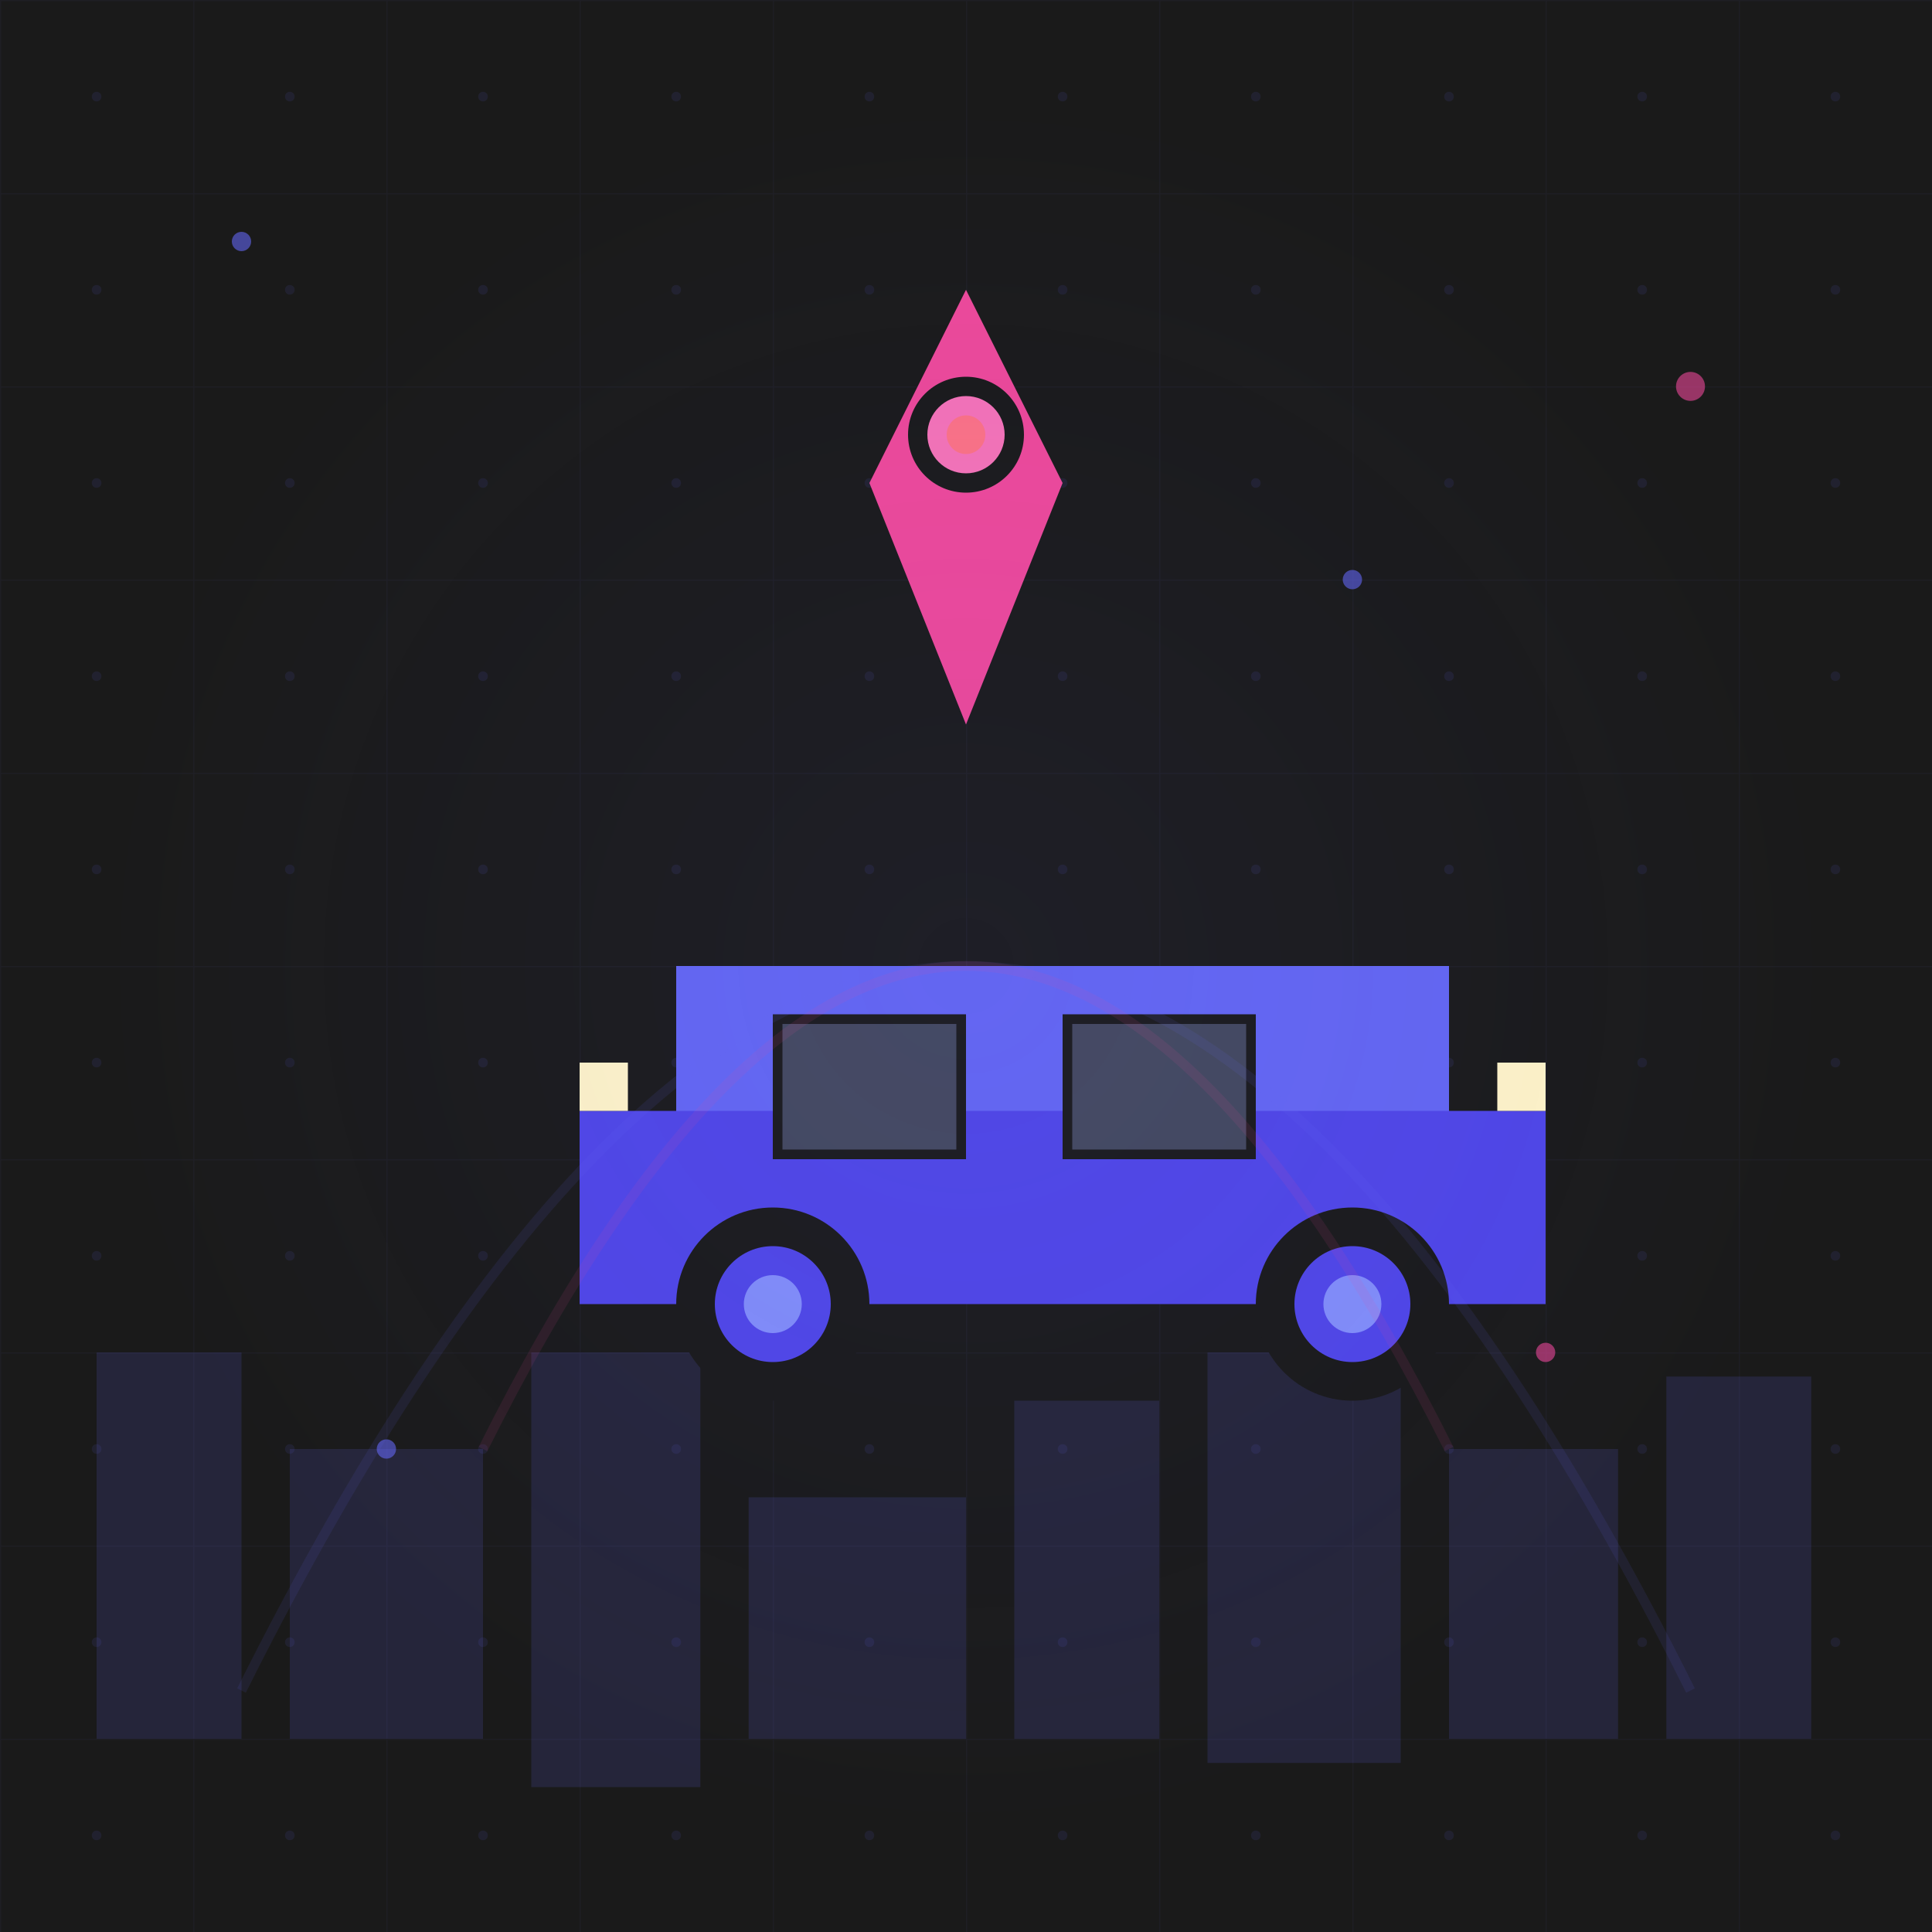
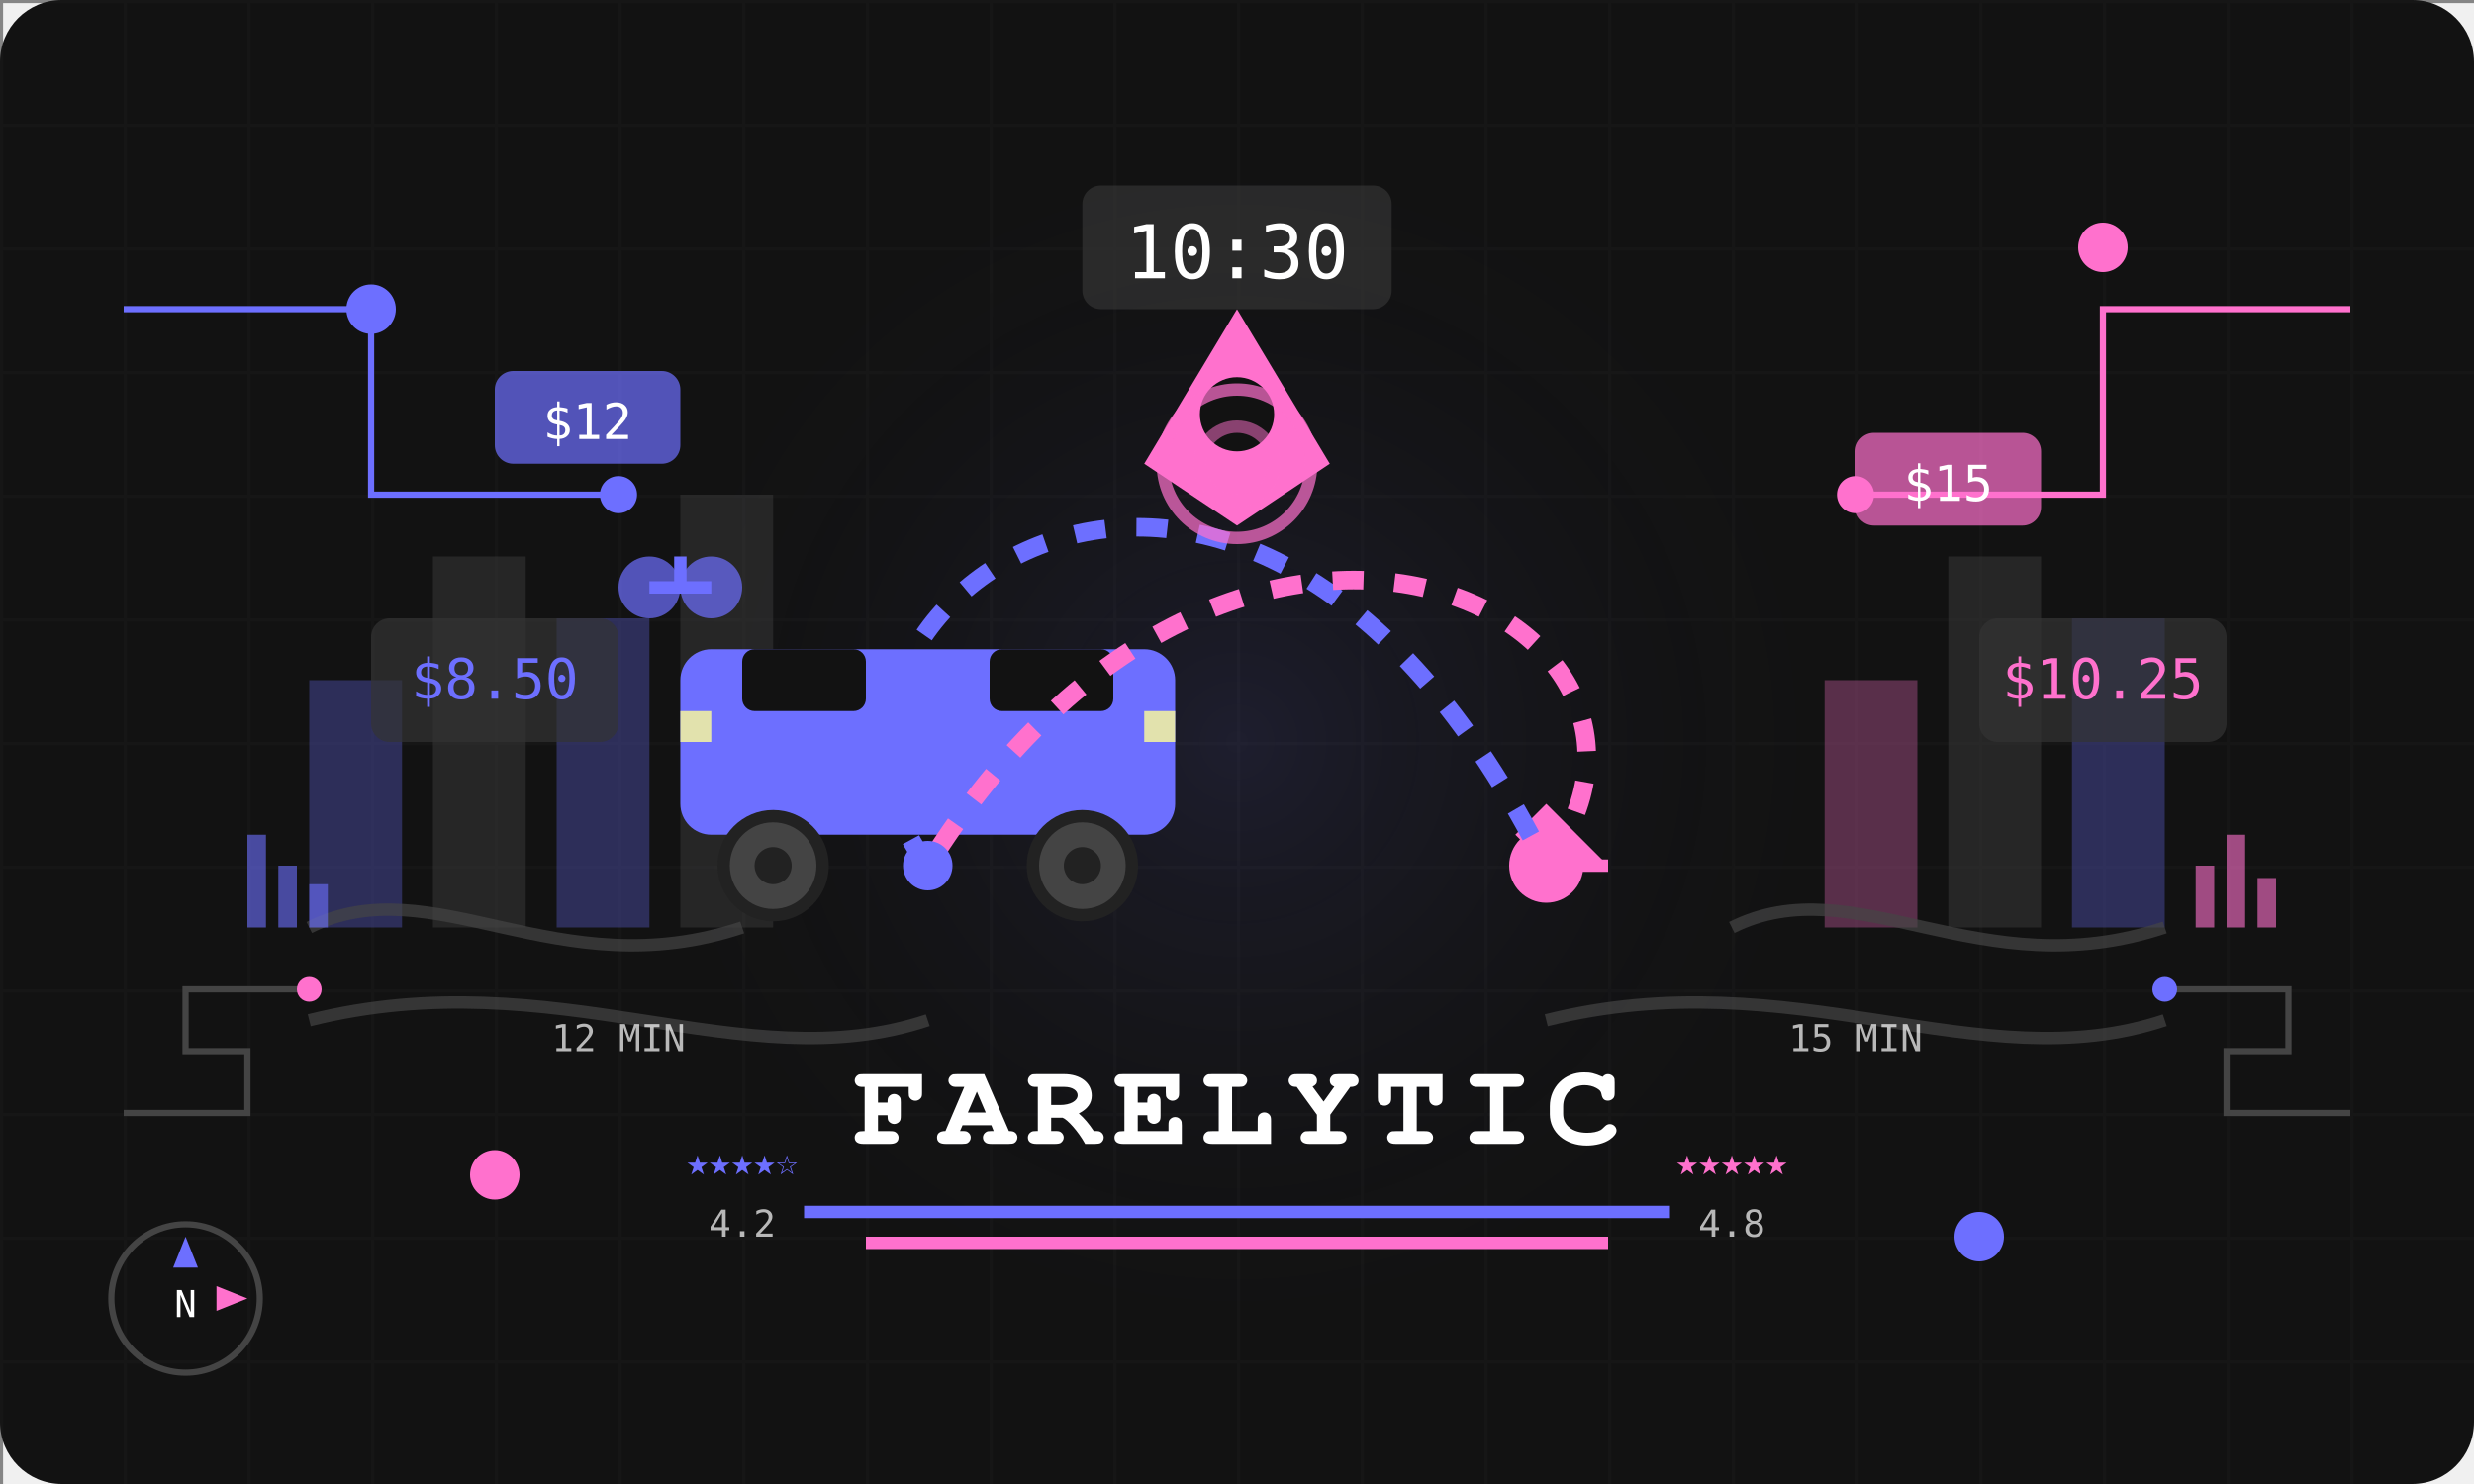
- <svg xmlns="http://www.w3.org/2000/svg" width="400" height="400" viewBox="0 0 400 400" fill="none">
+ <svg xmlns="http://www.w3.org/2000/svg" viewBox="0 0 400 240">
+   <rect width="400" height="240" fill="#121212" rx="10" ry="10" />
+   <pattern id="grid" width="20" height="20" patternUnits="userSpaceOnUse">
+     <path d="M 20 0 L 0 0 0 20" fill="none" stroke="#1a1a1a" stroke-width="1" />
+   </pattern>
+   <rect width="400" height="240" fill="url(#grid)" opacity="0.5" />
+   <circle cx="200" cy="120" r="100" fill="url(#radialGradient)" opacity="0.15" />
  <defs>
-     <pattern id="grid" width="40" height="40" patternUnits="userSpaceOnUse">
-       <path d="M 40 0 L 0 0 0 40" fill="none" stroke="#6366f1" stroke-width="0.5" opacity="0.05" />
-       <circle cx="20" cy="20" r="1" fill="#6366f1" opacity="0.1" />
-     </pattern>
-     <linearGradient id="bgGradient" x1="0" y1="0" x2="400" y2="400">
-       <stop offset="0%" stop-color="#1a1a1a" />
-       <stop offset="100%" stop-color="#2d2d2d" />
-     </linearGradient>
-   </defs>
-   <rect width="400" height="400" fill="url(#bgGradient)" />
-   <rect width="400" height="400" fill="url(#grid)" />
-   <g transform="translate(0, 280)" fill="#6366f1" opacity="0.15">
-     <rect x="20" y="0" width="30" height="80" />
-     <rect x="60" y="20" width="40" height="60" />
-     <rect x="110" y="0" width="35" height="90" />
-     <rect x="155" y="30" width="45" height="50" />
-     <rect x="210" y="10" width="30" height="70" />
-     <rect x="250" y="0" width="40" height="85" />
-     <rect x="300" y="20" width="35" height="60" />
-     <rect x="345" y="5" width="30" height="75" />
-   </g>
-   <g transform="translate(100, 150)">
-     <rect x="40" y="50" width="160" height="50" fill="#6366f1" />
-     <rect x="20" y="80" width="200" height="40" fill="#4f46e5" />
-     <rect x="60" y="60" width="40" height="30" fill="#1a1a1a" />
-     <rect x="120" y="60" width="40" height="30" fill="#1a1a1a" />
-     <rect x="62" y="62" width="36" height="26" fill="#a5b4fc" opacity="0.3" />
-     <rect x="122" y="62" width="36" height="26" fill="#a5b4fc" opacity="0.3" />
-     <circle cx="60" cy="120" r="20" fill="#1a1a1a" />
-     <circle cx="180" cy="120" r="20" fill="#1a1a1a" />
-     <circle cx="60" cy="120" r="12" fill="#4f46e5" />
-     <circle cx="180" cy="120" r="12" fill="#4f46e5" />
-     <circle cx="60" cy="120" r="6" fill="#818cf8" />
-     <circle cx="180" cy="120" r="6" fill="#818cf8" />
-     <rect x="20" y="70" width="10" height="10" fill="#fef3c7" />
-     <rect x="210" y="70" width="10" height="10" fill="#fef3c7" />
-   </g>
-   <g transform="translate(180, 60)">
-     <path d="M20 0 L40 40 L20 90 L0 40 Z" fill="#ec4899" />
-     <circle cx="20" cy="30" r="12" fill="#1a1a1a" />
-     <circle cx="20" cy="30" r="8" fill="#f472b6" />
-     <circle cx="20" cy="30" r="4" fill="#fb7185" />
-   </g>
-   <g opacity="0.6">
-     <circle cx="50" cy="50" r="2" fill="#6366f1" />
-     <circle cx="350" cy="80" r="3" fill="#ec4899" />
-     <circle cx="80" cy="300" r="2" fill="#6366f1" />
-     <circle cx="320" cy="280" r="2" fill="#ec4899" />
-     <circle cx="280" cy="120" r="2" fill="#6366f1" />
-   </g>
-   <g opacity="0.2">
-     <circle cx="200" cy="200" r="180" fill="url(#mainGlow)" />
-   </g>
-   <path d="M50,350 Q200,50 350,350" stroke="#6366f1" stroke-width="2" opacity="0.1" fill="none" />
-   <path d="M100,300 Q200,100 300,300" stroke="#ec4899" stroke-width="2" opacity="0.1" fill="none" />
-   <defs>
-     <radialGradient id="mainGlow" cx="0.5" cy="0.5" r="0.5">
-       <stop offset="0%" stop-color="#6366f1" stop-opacity="0.3" />
-       <stop offset="70%" stop-color="#6366f1" stop-opacity="0.1" />
-       <stop offset="100%" stop-color="#6366f1" stop-opacity="0" />
+     <radialGradient id="radialGradient" cx="50%" cy="50%" r="50%" fx="50%" fy="50%">
+       <stop offset="0%" stop-color="#7575FF" stop-opacity="0.8" />
+       <stop offset="100%" stop-color="#121212" stop-opacity="0" />
    </radialGradient>
  </defs>
+   <g opacity="0.3">
+     <rect x="50" y="110" width="15" height="40" fill="#6D6FFF" />
+     <rect x="70" y="90" width="15" height="60" fill="#555" />
+     <rect x="90" y="100" width="15" height="50" fill="#6D6FFF" />
+     <rect x="110" y="80" width="15" height="70" fill="#555" />
+     <rect x="295" y="110" width="15" height="40" fill="#FF71CD" />
+     <rect x="315" y="90" width="15" height="60" fill="#555" />
+     <rect x="335" y="100" width="15" height="50" fill="#6D6FFF" />
+   </g>
+   <path d="M 20 50 H 60 V 80 H 100" stroke="#6D6FFF" stroke-width="1" fill="none" />
+   <path d="M 380 50 H 340 V 80 H 300" stroke="#FF71CD" stroke-width="1" fill="none" />
+   <circle cx="100" cy="80" r="3" fill="#6D6FFF" />
+   <circle cx="300" cy="80" r="3" fill="#FF71CD" />
+   <g transform="translate(150, 120)">
+     <rect x="-40" y="-15" width="80" height="30" fill="#6D6FFF" rx="5" ry="5" />
+     <rect x="-30" y="-15" width="20" height="10" fill="#121212" rx="2" ry="2" />
+     <rect x="10" y="-15" width="20" height="10" fill="#121212" rx="2" ry="2" />
+     <circle cx="-25" cy="20" r="8" fill="#444" stroke="#222" stroke-width="2" />
+     <circle cx="25" cy="20" r="8" fill="#444" stroke="#222" stroke-width="2" />
+     <circle cx="-25" cy="20" r="3" fill="#222" />
+     <circle cx="25" cy="20" r="3" fill="#222" />
+     <rect x="-40" y="-5" width="5" height="5" fill="#FFFF99" opacity="0.8" />
+     <rect x="35" y="-5" width="5" height="5" fill="#FFFF99" opacity="0.8" />
+   </g>
+   <g transform="translate(250, 135)">
+     <circle cx="0" cy="5" r="6" fill="#FF71CD" />
+     <path d="M 0,-5 L 10,5 L 0,5 L -5,0 Z" fill="#FF71CD" />
+     <line x1="-5" y1="5" x2="10" y2="5" stroke="#FF71CD" stroke-width="2" />
+   </g>
+   <g transform="translate(110, 95)">
+     <circle cx="-5" cy="0" r="5" fill="#6D6FFF" opacity="0.7" />
+     <circle cx="5" cy="0" r="5" fill="#6D6FFF" opacity="0.7" />
+     <line x1="-5" y1="0" x2="5" y2="0" stroke="#6D6FFF" stroke-width="2" />
+     <line x1="0" y1="-5" x2="0" y2="0" stroke="#6D6FFF" stroke-width="2" />
+   </g>
+   <g transform="translate(200, 75)">
+     <path d="M0,-25 L15,0 L0,10 L-15,0 Z" fill="#FF71CD" />
+     <circle cx="0" cy="-8" r="6" fill="#121212" />
+   </g>
+   <g opacity="0.7">
+     <path d="M 50 150 C 70 140, 90 160, 120 150" stroke="#444" stroke-width="2" fill="none" />
+     <path d="M 280 150 C 300 140, 320 160, 350 150" stroke="#444" stroke-width="2" fill="none" />
+     <path d="M 50 165 C 90 155, 120 175, 150 165" stroke="#444" stroke-width="2" fill="none" />
+     <path d="M 250 165 C 290 155, 320 175, 350 165" stroke="#444" stroke-width="2" fill="none" />
+   </g>
+   <path d="M 150 140 C 120 100, 200 40, 250 140" stroke="#6D6FFF" stroke-width="3" fill="none" stroke-dasharray="5,5" />
+   <path d="M 250 140 C 280 100, 200 60, 150 140" stroke="#FF71CD" stroke-width="3" fill="none" stroke-dasharray="5,5" />
+   <circle cx="150" cy="140" r="4" fill="#6D6FFF" />
+   <circle cx="250" cy="140" r="4" fill="#FF71CD" />
+   <g transform="translate(80, 60)">
+     <rect x="0" y="0" width="30" height="15" rx="3" ry="3" fill="#6D6FFF" opacity="0.7" />
+     <text x="15" y="11" font-family="monospace" font-size="8" fill="white" text-anchor="middle">$12</text>
+   </g>
+   <g transform="translate(300, 70)">
+     <rect x="0" y="0" width="30" height="15" rx="3" ry="3" fill="#FF71CD" opacity="0.7" />
+     <text x="15" y="11" font-family="monospace" font-size="8" fill="white" text-anchor="middle">$15</text>
+   </g>
+   <g transform="translate(60, 100)">
+     <rect x="0" y="0" width="40" height="20" rx="3" ry="3" fill="#333" opacity="0.7" />
+     <text x="20" y="13" font-family="monospace" font-size="9" fill="#6D6FFF" text-anchor="middle">$8.50</text>
+   </g>
+   <g transform="translate(320, 100)">
+     <rect x="0" y="0" width="40" height="20" rx="3" ry="3" fill="#333" opacity="0.7" />
+     <text x="20" y="13" font-family="monospace" font-size="9" fill="#FF71CD" text-anchor="middle">$10.25</text>
+   </g>
+   <g transform="translate(200, 40)">
+     <rect x="-25" y="-10" width="50" height="20" rx="3" ry="3" fill="#333" opacity="0.7" />
+     <text x="0" y="5" font-family="monospace" font-size="12" fill="white" text-anchor="middle">10:30</text>
+   </g>
+   <g transform="translate(120, 190)">
+     <text x="0" y="0" font-family="monospace" font-size="6" fill="#6D6FFF" text-anchor="middle">★★★★☆</text>
+     <text x="0" y="10" font-family="monospace" font-size="6" fill="white" opacity="0.7" text-anchor="middle">4.2</text>
+   </g>
+   <g transform="translate(280, 190)">
+     <text x="0" y="0" font-family="monospace" font-size="6" fill="#FF71CD" text-anchor="middle">★★★★★</text>
+     <text x="0" y="10" font-family="monospace" font-size="6" fill="white" opacity="0.7" text-anchor="middle">4.8</text>
+   </g>
+   <g transform="translate(100, 170)">
+     <text x="0" y="0" font-family="monospace" font-size="6" fill="white" opacity="0.7" text-anchor="middle">12 MIN</text>
+   </g>
+   <g transform="translate(300, 170)">
+     <text x="0" y="0" font-family="monospace" font-size="6" fill="white" opacity="0.7" text-anchor="middle">15 MIN</text>
+   </g>
+   <g transform="translate(200, 185)">
+     <text x="0" y="0" font-family="courier, monospace" font-size="20" font-weight="bold" fill="white" text-anchor="middle" letter-spacing="2">FARELYTIC</text>
+     <rect x="-70" y="10" width="140" height="2" fill="#6D6FFF" />
+     <rect x="-60" y="15" width="120" height="2" fill="#FF71CD" />
+   </g>
+   <g>
+     <circle cx="200" cy="75" r="12" fill="none" stroke="#FF71CD" stroke-width="2" opacity="0.7">
+       <animate attributeName="r" values="12;20;12" dur="3s" repeatCount="indefinite" />
+       <animate attributeName="opacity" values="0.7;0;0.7" dur="3s" repeatCount="indefinite" />
+     </circle>
+     <circle cx="200" cy="75" r="6" fill="none" stroke="#FF71CD" stroke-width="2" opacity="0.5">
+       <animate attributeName="r" values="6;15;6" dur="3s" begin="1s" repeatCount="indefinite" />
+       <animate attributeName="opacity" values="0.5;0;0.5" dur="3s" begin="1s" repeatCount="indefinite" />
+     </circle>
+   </g>
+   <g transform="translate(40, 135)">
+     <rect x="0" y="0" width="3" height="15" fill="#6D6FFF" opacity="0.6" />
+     <rect x="5" y="5" width="3" height="10" fill="#6D6FFF" opacity="0.6" />
+     <rect x="10" y="8" width="3" height="7" fill="#6D6FFF" opacity="0.6" />
+   </g>
+   <g transform="translate(355, 135)">
+     <rect x="0" y="5" width="3" height="10" fill="#FF71CD" opacity="0.6" />
+     <rect x="5" y="0" width="3" height="15" fill="#FF71CD" opacity="0.6" />
+     <rect x="10" y="7" width="3" height="8" fill="#FF71CD" opacity="0.6" />
+   </g>
+   <g transform="translate(30, 210)">
+     <circle cx="0" cy="0" r="12" fill="none" stroke="#444" stroke-width="1" />
+     <path d="M 0,-10 L 2,-5 L -2,-5 Z" fill="#6D6FFF" />
+     <path d="M 10,0 L 5,2 L 5,-2 Z" fill="#FF71CD" />
+     <text x="0" y="3" font-family="monospace" font-size="6" fill="white" text-anchor="middle">N</text>
+   </g>
+   <circle cx="60" cy="50" r="4" fill="#6D6FFF" />
+   <circle cx="340" cy="40" r="4" fill="#FF71CD" />
+   <circle cx="320" cy="200" r="4" fill="#6D6FFF" />
+   <circle cx="80" cy="190" r="4" fill="#FF71CD" />
+   <path d="M 380 180 H 360 V 170 H 370 V 160 H 350" stroke="#444" stroke-width="1" fill="none" />
+   <path d="M 20 180 H 40 V 170 H 30 V 160 H 50" stroke="#444" stroke-width="1" fill="none" />
+   <circle cx="350" cy="160" r="2" fill="#6D6FFF" />
+   <circle cx="50" cy="160" r="2" fill="#FF71CD" />
</svg>
